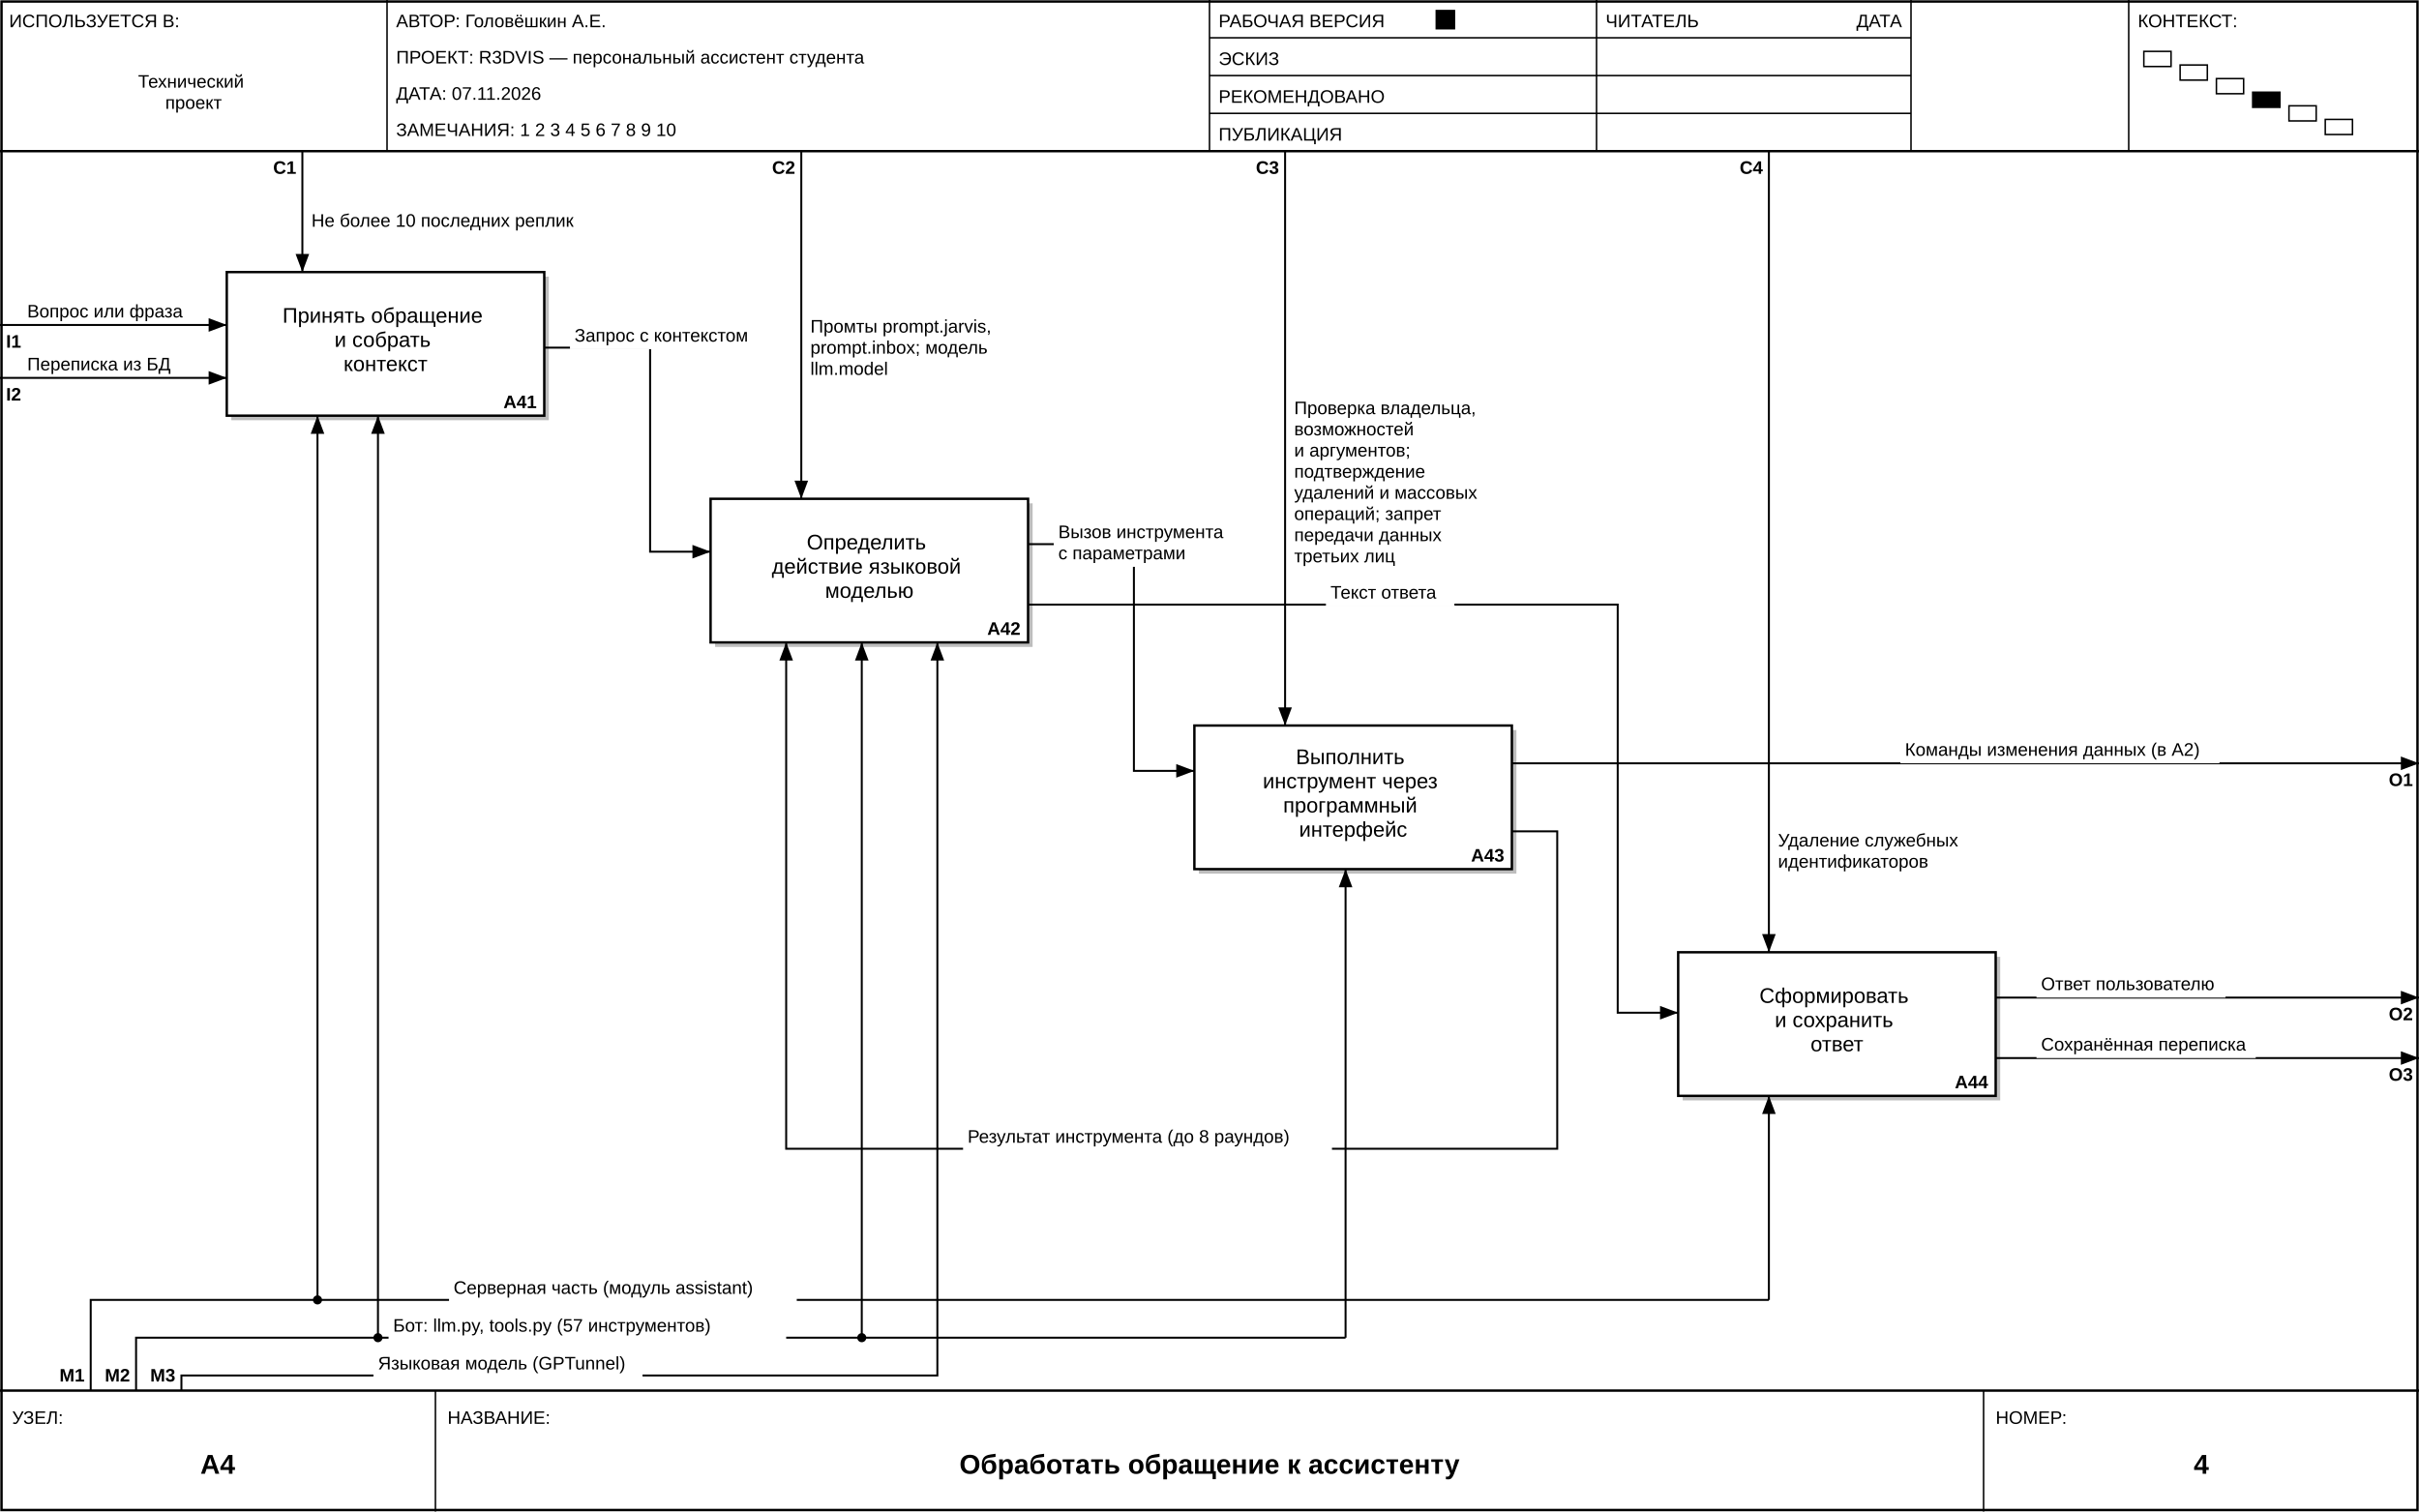
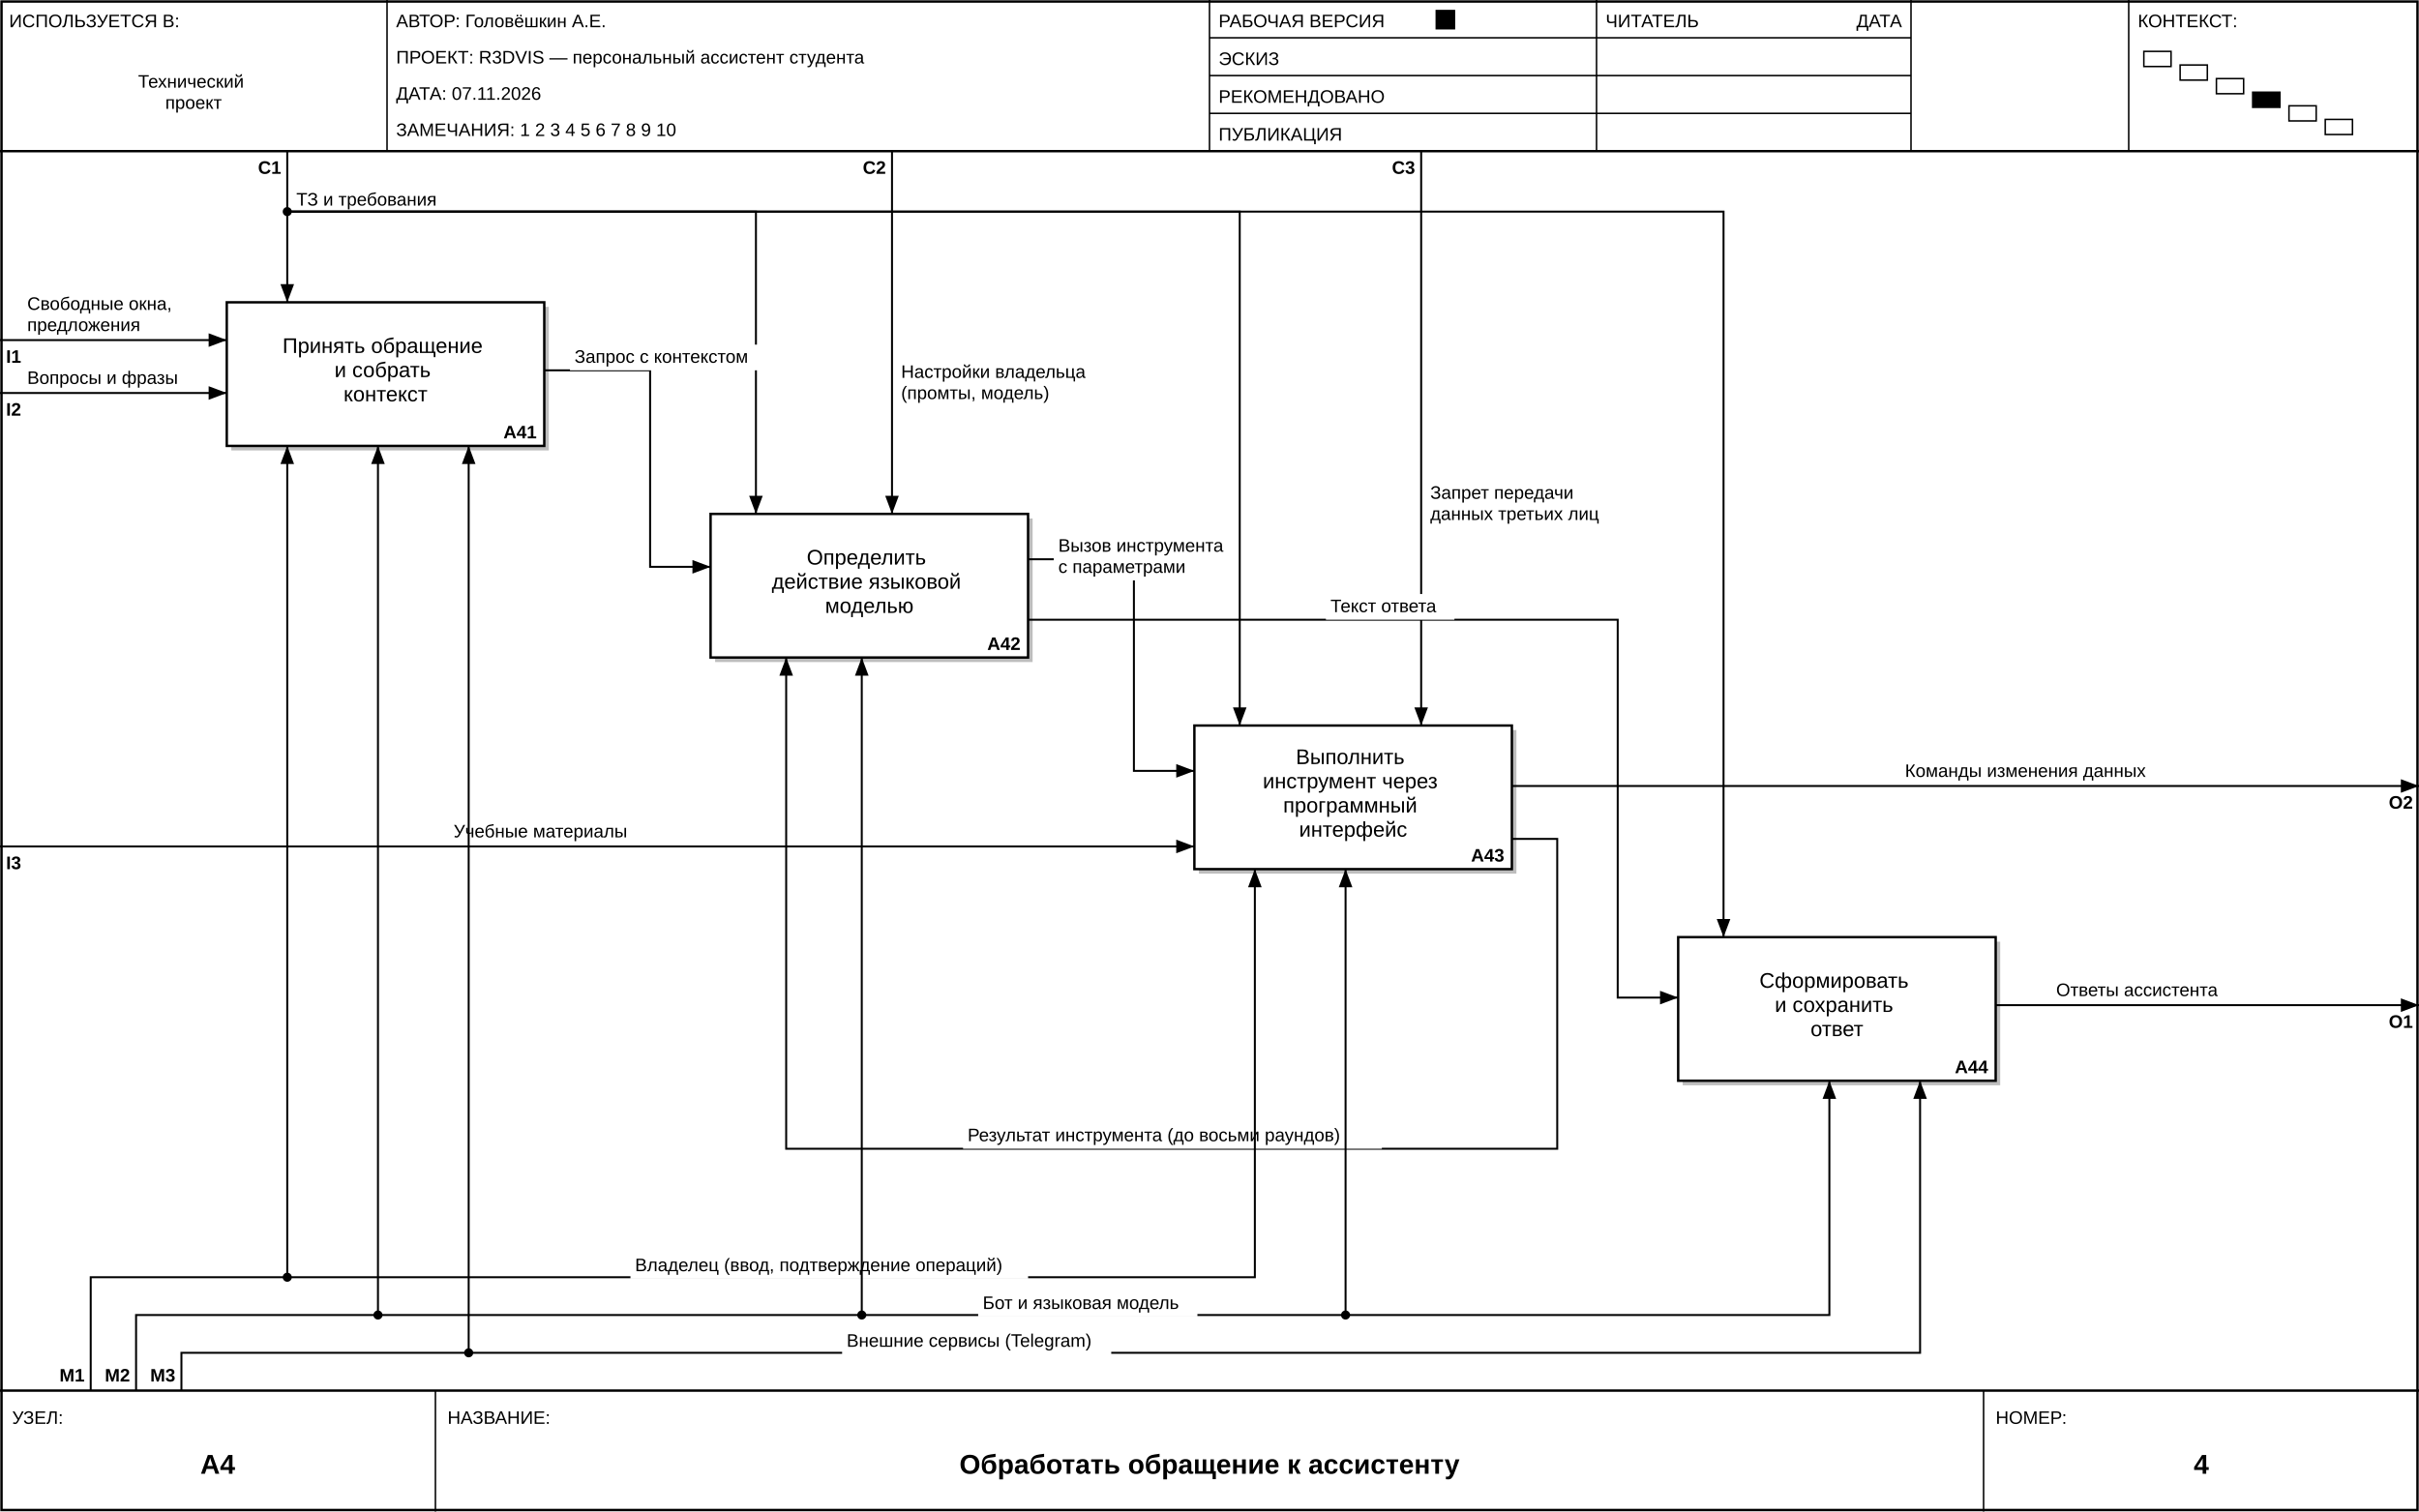
<svg xmlns="http://www.w3.org/2000/svg" width="1600" height="1000" viewBox="0 0 1600 1000">
  <rect width="1600" height="1000" fill="#fff" />
-   <rect x="153" y="183" width="210" height="95" fill="#bdbdbd" />
-   <rect x="150" y="180" width="210" height="95" fill="#fff" stroke="#000" stroke-width="1.6" />
-   <text x="255.0" y="213.5" font-size="14" text-anchor="middle" font-weight="normal" font-family="'Liberation Sans', Arial, sans-serif">
+   <rect x="153" y="203" width="210" height="95" fill="#bdbdbd" />
+   <rect x="150" y="200" width="210" height="95" fill="#fff" stroke="#000" stroke-width="1.6" />
+   <text x="255.0" y="233.5" font-size="14" text-anchor="middle" font-weight="normal" font-family="'Liberation Sans', Arial, sans-serif">
    <tspan x="255.0" dy="0">Принять обращение</tspan>
    <tspan x="255.0" dy="16">и собрать</tspan>
    <tspan x="255.0" dy="16">контекст</tspan>
  </text>
-   <text x="355" y="270" font-size="12" text-anchor="end" font-weight="bold" font-family="'Liberation Sans', Arial, sans-serif">
+   <text x="355" y="290" font-size="12" text-anchor="end" font-weight="bold" font-family="'Liberation Sans', Arial, sans-serif">
    <tspan x="355" dy="0">A41</tspan>
  </text>
-   <rect x="473" y="333" width="210" height="95" fill="#bdbdbd" />
-   <rect x="470" y="330" width="210" height="95" fill="#fff" stroke="#000" stroke-width="1.6" />
-   <text x="575.0" y="363.5" font-size="14" text-anchor="middle" font-weight="normal" font-family="'Liberation Sans', Arial, sans-serif">
+   <rect x="473" y="343" width="210" height="95" fill="#bdbdbd" />
+   <rect x="470" y="340" width="210" height="95" fill="#fff" stroke="#000" stroke-width="1.6" />
+   <text x="575.0" y="373.5" font-size="14" text-anchor="middle" font-weight="normal" font-family="'Liberation Sans', Arial, sans-serif">
    <tspan x="575.0" dy="0">Определить</tspan>
    <tspan x="575.0" dy="16">действие языковой</tspan>
    <tspan x="575.0" dy="16">моделью</tspan>
  </text>
-   <text x="675" y="420" font-size="12" text-anchor="end" font-weight="bold" font-family="'Liberation Sans', Arial, sans-serif">
+   <text x="675" y="430" font-size="12" text-anchor="end" font-weight="bold" font-family="'Liberation Sans', Arial, sans-serif">
    <tspan x="675" dy="0">A42</tspan>
  </text>
  <rect x="793" y="483" width="210" height="95" fill="#bdbdbd" />
  <rect x="790" y="480" width="210" height="95" fill="#fff" stroke="#000" stroke-width="1.6" />
  <text x="895.0" y="505.5" font-size="14" text-anchor="middle" font-weight="normal" font-family="'Liberation Sans', Arial, sans-serif">
    <tspan x="895.0" dy="0">Выполнить</tspan>
    <tspan x="895.0" dy="16">инструмент через</tspan>
    <tspan x="895.0" dy="16">программный</tspan>
    <tspan x="895.0" dy="16">интерфейс</tspan>
  </text>
  <text x="995" y="570" font-size="12" text-anchor="end" font-weight="bold" font-family="'Liberation Sans', Arial, sans-serif">
    <tspan x="995" dy="0">A43</tspan>
  </text>
-   <rect x="1113" y="633" width="210" height="95" fill="#bdbdbd" />
-   <rect x="1110" y="630" width="210" height="95" fill="#fff" stroke="#000" stroke-width="1.6" />
-   <text x="1215.0" y="663.5" font-size="14" text-anchor="middle" font-weight="normal" font-family="'Liberation Sans', Arial, sans-serif">
+   <rect x="1113" y="623" width="210" height="95" fill="#bdbdbd" />
+   <rect x="1110" y="620" width="210" height="95" fill="#fff" stroke="#000" stroke-width="1.6" />
+   <text x="1215.0" y="653.5" font-size="14" text-anchor="middle" font-weight="normal" font-family="'Liberation Sans', Arial, sans-serif">
    <tspan x="1215.0" dy="0">Сформировать</tspan>
    <tspan x="1215.0" dy="16">и сохранить</tspan>
    <tspan x="1215.0" dy="16">ответ</tspan>
  </text>
-   <text x="1315" y="720" font-size="12" text-anchor="end" font-weight="bold" font-family="'Liberation Sans', Arial, sans-serif">
+   <text x="1315" y="710" font-size="12" text-anchor="end" font-weight="bold" font-family="'Liberation Sans', Arial, sans-serif">
    <tspan x="1315" dy="0">A44</tspan>
  </text>
-   <polyline points="200,100 200,180" fill="none" stroke="#000" stroke-width="1.3" />
-   <polygon points="200,180 195.5,168 204.5,168" fill="#000" />
-   <text x="196" y="115" font-size="12" text-anchor="end" font-weight="bold" font-family="'Liberation Sans', Arial, sans-serif">
-     <tspan x="196" dy="0">C1</tspan>
-   </text>
-   <rect x="203" y="138" width="191" height="17" fill="#fff" />
-   <text x="206" y="150" font-size="12" text-anchor="start" font-weight="normal" font-family="'Liberation Sans', Arial, sans-serif">
-     <tspan x="206" dy="0">Не более 10 последних реплик</tspan>
-   </text>
-   <polyline points="530,100 530,330" fill="none" stroke="#000" stroke-width="1.3" />
-   <polygon points="530,330 525.5,318 534.5,318" fill="#000" />
-   <text x="526" y="115" font-size="12" text-anchor="end" font-weight="bold" font-family="'Liberation Sans', Arial, sans-serif">
-     <tspan x="526" dy="0">C2</tspan>
-   </text>
-   <rect x="533" y="208" width="145" height="45" fill="#fff" />
-   <text x="536" y="220" font-size="12" text-anchor="start" font-weight="normal" font-family="'Liberation Sans', Arial, sans-serif">
-     <tspan x="536" dy="0">Промты prompt.jarvis,</tspan>
-     <tspan x="536" dy="14">prompt.inbox; модель</tspan>
-     <tspan x="536" dy="14">llm.model</tspan>
-   </text>
-   <polyline points="850,100 850,480" fill="none" stroke="#000" stroke-width="1.3" />
-   <polygon points="850,480 845.5,468 854.5,468" fill="#000" />
-   <text x="846" y="115" font-size="12" text-anchor="end" font-weight="bold" font-family="'Liberation Sans', Arial, sans-serif">
-     <tspan x="846" dy="0">C3</tspan>
-   </text>
-   <rect x="853" y="262" width="135" height="115" fill="#fff" />
-   <text x="856" y="274" font-size="12" text-anchor="start" font-weight="normal" font-family="'Liberation Sans', Arial, sans-serif">
-     <tspan x="856" dy="0">Проверка владельца,</tspan>
-     <tspan x="856" dy="14">возможностей</tspan>
-     <tspan x="856" dy="14">и аргументов;</tspan>
-     <tspan x="856" dy="14">подтверждение</tspan>
-     <tspan x="856" dy="14">удалений и массовых</tspan>
-     <tspan x="856" dy="14">операций; запрет</tspan>
-     <tspan x="856" dy="14">передачи данных</tspan>
-     <tspan x="856" dy="14">третьих лиц</tspan>
-   </text>
-   <polyline points="1170,100 1170,630" fill="none" stroke="#000" stroke-width="1.3" />
-   <polygon points="1170,630 1165.5,618 1174.5,618" fill="#000" />
-   <text x="1166" y="115" font-size="12" text-anchor="end" font-weight="bold" font-family="'Liberation Sans', Arial, sans-serif">
-     <tspan x="1166" dy="0">C4</tspan>
-   </text>
-   <rect x="1173" y="548" width="125" height="31" fill="#fff" />
-   <text x="1176" y="560" font-size="12" text-anchor="start" font-weight="normal" font-family="'Liberation Sans', Arial, sans-serif">
-     <tspan x="1176" dy="0">Удаление служебных</tspan>
-     <tspan x="1176" dy="14">идентификаторов</tspan>
-   </text>
-   <polyline points="0,215 150,215" fill="none" stroke="#000" stroke-width="1.3" />
-   <polygon points="150,215 138,210.5 138,219.5" fill="#000" />
-   <text x="4" y="230" font-size="12" text-anchor="start" font-weight="bold" font-family="'Liberation Sans', Arial, sans-serif">
+   <polyline points="190,100 190,200" fill="none" stroke="#000" stroke-width="1.3" />
+   <polygon points="190,200 185.5,188 194.5,188" fill="#000" />
+   <text x="186" y="115" font-size="12" text-anchor="end" font-weight="bold" font-family="'Liberation Sans', Arial, sans-serif">
+     <tspan x="186" dy="0">C1</tspan>
+   </text>
+   <polyline points="190,140 500,140 500,340" fill="none" stroke="#000" stroke-width="1.3" />
+   <polygon points="500,340 495.5,328 504.5,328" fill="#000" />
+   <polyline points="190,140 820,140 820,480" fill="none" stroke="#000" stroke-width="1.3" />
+   <polygon points="820,480 815.5,468 824.5,468" fill="#000" />
+   <polyline points="190,140 1140,140 1140,620" fill="none" stroke="#000" stroke-width="1.3" />
+   <polygon points="1140,620 1135.5,608 1144.5,608" fill="#000" />
+   <circle cx="190" cy="140" r="3" fill="#000" />
+   <text x="196" y="136" font-size="12" text-anchor="start" font-weight="normal" font-family="'Liberation Sans', Arial, sans-serif">
+     <tspan x="196" dy="0">ТЗ и требования</tspan>
+   </text>
+   <polyline points="590,100 590,340" fill="none" stroke="#000" stroke-width="1.3" />
+   <polygon points="590,340 585.5,328 594.5,328" fill="#000" />
+   <text x="586" y="115" font-size="12" text-anchor="end" font-weight="bold" font-family="'Liberation Sans', Arial, sans-serif">
+     <tspan x="586" dy="0">C2</tspan>
+   </text>
+   <rect x="593" y="238" width="131" height="31" fill="#fff" />
+   <text x="596" y="250" font-size="12" text-anchor="start" font-weight="normal" font-family="'Liberation Sans', Arial, sans-serif">
+     <tspan x="596" dy="0">Настройки владельца</tspan>
+     <tspan x="596" dy="14">(промты, модель)</tspan>
+   </text>
+   <polyline points="940,100 940,480" fill="none" stroke="#000" stroke-width="1.3" />
+   <polygon points="940,480 935.5,468 944.5,468" fill="#000" />
+   <text x="936" y="115" font-size="12" text-anchor="end" font-weight="bold" font-family="'Liberation Sans', Arial, sans-serif">
+     <tspan x="936" dy="0">C3</tspan>
+   </text>
+   <rect x="943" y="318" width="125" height="31" fill="#fff" />
+   <text x="946" y="330" font-size="12" text-anchor="start" font-weight="normal" font-family="'Liberation Sans', Arial, sans-serif">
+     <tspan x="946" dy="0">Запрет передачи</tspan>
+     <tspan x="946" dy="14">данных третьих лиц</tspan>
+   </text>
+   <polyline points="0,225 150,225" fill="none" stroke="#000" stroke-width="1.3" />
+   <polygon points="150,225 138,220.5 138,229.5" fill="#000" />
+   <text x="4" y="240" font-size="12" text-anchor="start" font-weight="bold" font-family="'Liberation Sans', Arial, sans-serif">
    <tspan x="4" dy="0">I1</tspan>
  </text>
-   <text x="18" y="210" font-size="12" text-anchor="start" font-weight="normal" font-family="'Liberation Sans', Arial, sans-serif">
-     <tspan x="18" dy="0">Вопрос или фраза</tspan>
-   </text>
-   <polyline points="0,250 150,250" fill="none" stroke="#000" stroke-width="1.3" />
-   <polygon points="150,250 138,245.5 138,254.5" fill="#000" />
-   <text x="4" y="265" font-size="12" text-anchor="start" font-weight="bold" font-family="'Liberation Sans', Arial, sans-serif">
+   <text x="18" y="205" font-size="12" text-anchor="start" font-weight="normal" font-family="'Liberation Sans', Arial, sans-serif">
+     <tspan x="18" dy="0">Свободные окна,</tspan>
+     <tspan x="18" dy="14">предложения</tspan>
+   </text>
+   <polyline points="0,260 150,260" fill="none" stroke="#000" stroke-width="1.3" />
+   <polygon points="150,260 138,255.5 138,264.5" fill="#000" />
+   <text x="4" y="275" font-size="12" text-anchor="start" font-weight="bold" font-family="'Liberation Sans', Arial, sans-serif">
    <tspan x="4" dy="0">I2</tspan>
  </text>
-   <text x="18" y="245" font-size="12" text-anchor="start" font-weight="normal" font-family="'Liberation Sans', Arial, sans-serif">
-     <tspan x="18" dy="0">Переписка из БД</tspan>
-   </text>
-   <polyline points="360,230 430,230 430,365 470,365" fill="none" stroke="#000" stroke-width="1.3" />
-   <polygon points="470,365 458,360.5 458,369.5" fill="#000" />
-   <rect x="377" y="214" width="131" height="17" fill="#fff" />
-   <text x="380" y="226" font-size="12" text-anchor="start" font-weight="normal" font-family="'Liberation Sans', Arial, sans-serif">
+   <text x="18" y="254" font-size="12" text-anchor="start" font-weight="normal" font-family="'Liberation Sans', Arial, sans-serif">
+     <tspan x="18" dy="0">Вопросы и фразы</tspan>
+   </text>
+   <polyline points="0,560 790,560" fill="none" stroke="#000" stroke-width="1.3" />
+   <polygon points="790,560 778,555.5 778,564.5" fill="#000" />
+   <text x="4" y="575" font-size="12" text-anchor="start" font-weight="bold" font-family="'Liberation Sans', Arial, sans-serif">
+     <tspan x="4" dy="0">I3</tspan>
+   </text>
+   <text x="300" y="554" font-size="12" text-anchor="start" font-weight="normal" font-family="'Liberation Sans', Arial, sans-serif">
+     <tspan x="300" dy="0">Учебные материалы</tspan>
+   </text>
+   <polyline points="360,245 430,245 430,375 470,375" fill="none" stroke="#000" stroke-width="1.3" />
+   <polygon points="470,375 458,370.5 458,379.5" fill="#000" />
+   <rect x="377" y="228" width="131" height="17" fill="#fff" />
+   <text x="380" y="240" font-size="12" text-anchor="start" font-weight="normal" font-family="'Liberation Sans', Arial, sans-serif">
    <tspan x="380" dy="0">Запрос с контекстом</tspan>
  </text>
-   <polyline points="680,360 750,360 750,510 790,510" fill="none" stroke="#000" stroke-width="1.3" />
+   <polyline points="680,370 750,370 750,510 790,510" fill="none" stroke="#000" stroke-width="1.3" />
  <polygon points="790,510 778,505.5 778,514.5" fill="#000" />
-   <rect x="697" y="344" width="118" height="31" fill="#fff" />
-   <text x="700" y="356" font-size="12" text-anchor="start" font-weight="normal" font-family="'Liberation Sans', Arial, sans-serif">
+   <rect x="697" y="353" width="118" height="31" fill="#fff" />
+   <text x="700" y="365" font-size="12" text-anchor="start" font-weight="normal" font-family="'Liberation Sans', Arial, sans-serif">
    <tspan x="700" dy="0">Вызов инструмента</tspan>
    <tspan x="700" dy="14">с параметрами</tspan>
  </text>
-   <polyline points="680,400 1070,400 1070,670 1110,670" fill="none" stroke="#000" stroke-width="1.3" />
-   <polygon points="1110,670 1098,665.5 1098,674.5" fill="#000" />
-   <rect x="877" y="384" width="85" height="17" fill="#fff" />
-   <text x="880" y="396" font-size="12" text-anchor="start" font-weight="normal" font-family="'Liberation Sans', Arial, sans-serif">
+   <polyline points="680,410 1070,410 1070,660 1110,660" fill="none" stroke="#000" stroke-width="1.3" />
+   <polygon points="1110,660 1098,655.5 1098,664.5" fill="#000" />
+   <rect x="877" y="393" width="85" height="17" fill="#fff" />
+   <text x="880" y="405" font-size="12" text-anchor="start" font-weight="normal" font-family="'Liberation Sans', Arial, sans-serif">
    <tspan x="880" dy="0">Текст ответа</tspan>
  </text>
-   <polyline points="1000,550 1030,550 1030,760 520,760 520,425" fill="none" stroke="#000" stroke-width="1.3" />
-   <polygon points="520,425 515.5,437 524.5,437" fill="#000" />
-   <rect x="637" y="744" width="244" height="17" fill="#fff" />
-   <text x="640" y="756" font-size="12" text-anchor="start" font-weight="normal" font-family="'Liberation Sans', Arial, sans-serif">
-     <tspan x="640" dy="0">Результат инструмента (до 8 раундов)</tspan>
-   </text>
-   <polyline points="1000,505 1600,505" fill="none" stroke="#000" stroke-width="1.3" />
-   <polygon points="1600,505 1588,500.5 1588,509.5" fill="#000" />
-   <text x="1596" y="520" font-size="12" text-anchor="end" font-weight="bold" font-family="'Liberation Sans', Arial, sans-serif">
+   <polyline points="1000,555 1030,555 1030,760 520,760 520,435" fill="none" stroke="#000" stroke-width="1.3" />
+   <polygon points="520,435 515.5,447 524.5,447" fill="#000" />
+   <rect x="637" y="743" width="277" height="17" fill="#fff" />
+   <text x="640" y="755" font-size="12" text-anchor="start" font-weight="normal" font-family="'Liberation Sans', Arial, sans-serif">
+     <tspan x="640" dy="0">Результат инструмента (до восьми раундов)</tspan>
+   </text>
+   <polyline points="1320,665 1600,665" fill="none" stroke="#000" stroke-width="1.3" />
+   <polygon points="1600,665 1588,660.5 1588,669.5" fill="#000" />
+   <text x="1596" y="680" font-size="12" text-anchor="end" font-weight="bold" font-family="'Liberation Sans', Arial, sans-serif">
    <tspan x="1596" dy="0">O1</tspan>
  </text>
-   <rect x="1257" y="488" width="211" height="17" fill="#fff" />
-   <text x="1260" y="500" font-size="12" text-anchor="start" font-weight="normal" font-family="'Liberation Sans', Arial, sans-serif">
-     <tspan x="1260" dy="0">Команды изменения данных (в A2)</tspan>
-   </text>
-   <polyline points="1320,660 1600,660" fill="none" stroke="#000" stroke-width="1.3" />
-   <polygon points="1600,660 1588,655.5 1588,664.5" fill="#000" />
-   <text x="1596" y="675" font-size="12" text-anchor="end" font-weight="bold" font-family="'Liberation Sans', Arial, sans-serif">
+   <rect x="1357" y="647" width="118" height="17" fill="#fff" />
+   <text x="1360" y="659" font-size="12" text-anchor="start" font-weight="normal" font-family="'Liberation Sans', Arial, sans-serif">
+     <tspan x="1360" dy="0">Ответы ассистента</tspan>
+   </text>
+   <polyline points="1000,520 1600,520" fill="none" stroke="#000" stroke-width="1.3" />
+   <polygon points="1600,520 1588,515.5 1588,524.5" fill="#000" />
+   <text x="1596" y="535" font-size="12" text-anchor="end" font-weight="bold" font-family="'Liberation Sans', Arial, sans-serif">
    <tspan x="1596" dy="0">O2</tspan>
  </text>
-   <rect x="1347" y="643" width="125" height="17" fill="#fff" />
-   <text x="1350" y="655" font-size="12" text-anchor="start" font-weight="normal" font-family="'Liberation Sans', Arial, sans-serif">
-     <tspan x="1350" dy="0">Ответ пользователю</tspan>
-   </text>
-   <polyline points="1320,700 1600,700" fill="none" stroke="#000" stroke-width="1.3" />
-   <polygon points="1600,700 1588,695.5 1588,704.5" fill="#000" />
-   <text x="1596" y="715" font-size="12" text-anchor="end" font-weight="bold" font-family="'Liberation Sans', Arial, sans-serif">
-     <tspan x="1596" dy="0">O3</tspan>
-   </text>
-   <rect x="1347" y="683" width="145" height="17" fill="#fff" />
-   <text x="1350" y="695" font-size="12" text-anchor="start" font-weight="normal" font-family="'Liberation Sans', Arial, sans-serif">
-     <tspan x="1350" dy="0">Сохранённая переписка</tspan>
-   </text>
-   <polyline points="60,920 60,860 1170,860" fill="none" stroke="#000" stroke-width="1.3" />
+   <rect x="1257" y="502" width="164" height="17" fill="#fff" />
+   <text x="1260" y="514" font-size="12" text-anchor="start" font-weight="normal" font-family="'Liberation Sans', Arial, sans-serif">
+     <tspan x="1260" dy="0">Команды изменения данных</tspan>
+   </text>
+   <polyline points="60,920 60,845 830,845 830,575" fill="none" stroke="#000" stroke-width="1.3" />
+   <polygon points="830,575 825.5,587 834.5,587" fill="#000" />
  <text x="56" y="914" font-size="12" text-anchor="end" font-weight="bold" font-family="'Liberation Sans', Arial, sans-serif">
    <tspan x="56" dy="0">M1</tspan>
  </text>
-   <polyline points="210,860 210,275" fill="none" stroke="#000" stroke-width="1.3" />
-   <polygon points="210,275 205.5,287 214.5,287" fill="#000" />
-   <circle cx="210" cy="860" r="3" fill="#000" />
-   <polyline points="1170,860 1170,725" fill="none" stroke="#000" stroke-width="1.3" />
-   <polygon points="1170,725 1165.5,737 1174.5,737" fill="#000" />
-   <rect x="297" y="844" width="230" height="17" fill="#fff" />
-   <text x="300" y="856" font-size="12" text-anchor="start" font-weight="normal" font-family="'Liberation Sans', Arial, sans-serif">
-     <tspan x="300" dy="0">Серверная часть (модуль assistant)</tspan>
-   </text>
-   <polyline points="90,920 90,885 890,885" fill="none" stroke="#000" stroke-width="1.3" />
+   <polyline points="190,845 190,295" fill="none" stroke="#000" stroke-width="1.3" />
+   <polygon points="190,295 185.5,307 194.5,307" fill="#000" />
+   <circle cx="190" cy="845" r="3" fill="#000" />
+   <rect x="417" y="829" width="263" height="17" fill="#fff" />
+   <text x="420" y="841" font-size="12" text-anchor="start" font-weight="normal" font-family="'Liberation Sans', Arial, sans-serif">
+     <tspan x="420" dy="0">Владелец (ввод, подтверждение операций)</tspan>
+   </text>
+   <polyline points="90,920 90,870 1210,870 1210,715" fill="none" stroke="#000" stroke-width="1.3" />
+   <polygon points="1210,715 1205.5,727 1214.5,727" fill="#000" />
  <text x="86" y="914" font-size="12" text-anchor="end" font-weight="bold" font-family="'Liberation Sans', Arial, sans-serif">
    <tspan x="86" dy="0">M2</tspan>
  </text>
-   <polyline points="250,885 250,275" fill="none" stroke="#000" stroke-width="1.3" />
-   <polygon points="250,275 245.5,287 254.5,287" fill="#000" />
-   <circle cx="250" cy="885" r="3" fill="#000" />
-   <polyline points="570,885 570,425" fill="none" stroke="#000" stroke-width="1.3" />
-   <polygon points="570,425 565.5,437 574.5,437" fill="#000" />
-   <circle cx="570" cy="885" r="3" fill="#000" />
-   <polyline points="890,885 890,575" fill="none" stroke="#000" stroke-width="1.3" />
+   <polyline points="250,870 250,295" fill="none" stroke="#000" stroke-width="1.3" />
+   <polygon points="250,295 245.5,307 254.5,307" fill="#000" />
+   <circle cx="250" cy="870" r="3" fill="#000" />
+   <polyline points="570,870 570,435" fill="none" stroke="#000" stroke-width="1.3" />
+   <polygon points="570,435 565.5,447 574.5,447" fill="#000" />
+   <circle cx="570" cy="870" r="3" fill="#000" />
+   <polyline points="890,870 890,575" fill="none" stroke="#000" stroke-width="1.3" />
  <polygon points="890,575 885.5,587 894.5,587" fill="#000" />
-   <rect x="257" y="869" width="263" height="17" fill="#fff" />
-   <text x="260" y="881" font-size="12" text-anchor="start" font-weight="normal" font-family="'Liberation Sans', Arial, sans-serif">
-     <tspan x="260" dy="0">Бот: llm.py, tools.py (57 инструментов)</tspan>
-   </text>
-   <polyline points="120,920 120,910 620,910 620,425" fill="none" stroke="#000" stroke-width="1.3" />
-   <polygon points="620,425 615.5,437 624.5,437" fill="#000" />
+   <circle cx="890" cy="870" r="3" fill="#000" />
+   <rect x="647" y="854" width="145" height="17" fill="#fff" />
+   <text x="650" y="866" font-size="12" text-anchor="start" font-weight="normal" font-family="'Liberation Sans', Arial, sans-serif">
+     <tspan x="650" dy="0">Бот и языковая модель</tspan>
+   </text>
+   <polyline points="120,920 120,895 1270,895 1270,715" fill="none" stroke="#000" stroke-width="1.3" />
+   <polygon points="1270,715 1265.5,727 1274.5,727" fill="#000" />
  <text x="116" y="914" font-size="12" text-anchor="end" font-weight="bold" font-family="'Liberation Sans', Arial, sans-serif">
    <tspan x="116" dy="0">M3</tspan>
  </text>
-   <rect x="247" y="894" width="178" height="17" fill="#fff" />
-   <text x="250" y="906" font-size="12" text-anchor="start" font-weight="normal" font-family="'Liberation Sans', Arial, sans-serif">
-     <tspan x="250" dy="0">Языковая модель (GPTunnel)</tspan>
+   <polyline points="310,895 310,295" fill="none" stroke="#000" stroke-width="1.3" />
+   <polygon points="310,295 305.5,307 314.5,307" fill="#000" />
+   <circle cx="310" cy="895" r="3" fill="#000" />
+   <rect x="557" y="879" width="178" height="17" fill="#fff" />
+   <text x="560" y="891" font-size="12" text-anchor="start" font-weight="normal" font-family="'Liberation Sans', Arial, sans-serif">
+     <tspan x="560" dy="0">Внешние сервисы (Telegram)</tspan>
  </text>
  <rect x="1" y="1" width="1598" height="998" fill="none" stroke="#000" stroke-width="1.6" />
  <line x1="0" y1="100" x2="1600" y2="100" stroke="#000" stroke-width="1.6" />
  <line x1="0" y1="920" x2="1600" y2="920" stroke="#000" stroke-width="1.6" />
  <line x1="256" y1="0" x2="256" y2="100" stroke="#000" stroke-width="1" />
  <line x1="800" y1="0" x2="800" y2="100" stroke="#000" stroke-width="1" />
  <line x1="1056" y1="0" x2="1056" y2="100" stroke="#000" stroke-width="1" />
  <line x1="1264" y1="0" x2="1264" y2="100" stroke="#000" stroke-width="1" />
  <line x1="1408" y1="0" x2="1408" y2="100" stroke="#000" stroke-width="1" />
  <line x1="800" y1="25" x2="1264" y2="25" stroke="#000" stroke-width="1" />
  <line x1="800" y1="50" x2="1264" y2="50" stroke="#000" stroke-width="1" />
  <line x1="800" y1="75" x2="1264" y2="75" stroke="#000" stroke-width="1" />
  <text x="6" y="18" font-size="12" text-anchor="start" font-weight="normal" font-family="'Liberation Sans', Arial, sans-serif">
    <tspan x="6" dy="0">ИСПОЛЬЗУЕТСЯ В:</tspan>
  </text>
  <text x="128.0" y="58" font-size="12" text-anchor="middle" font-weight="normal" font-family="'Liberation Sans', Arial, sans-serif">
    <tspan x="128.0" dy="0">Технический</tspan>
    <tspan x="128.0" dy="14">проект</tspan>
  </text>
  <text x="262" y="18" font-size="12" text-anchor="start" font-weight="normal" font-family="'Liberation Sans', Arial, sans-serif">
    <tspan x="262" dy="0">АВТОР:  Головёшкин А.Е.</tspan>
  </text>
  <text x="262" y="42" font-size="12" text-anchor="start" font-weight="normal" font-family="'Liberation Sans', Arial, sans-serif">
    <tspan x="262" dy="0">ПРОЕКТ: R3DVIS — персональный ассистент студента</tspan>
  </text>
  <text x="262" y="66" font-size="12" text-anchor="start" font-weight="normal" font-family="'Liberation Sans', Arial, sans-serif">
    <tspan x="262" dy="0">ДАТА:      07.11.2026</tspan>
  </text>
  <text x="262" y="90" font-size="12" text-anchor="start" font-weight="normal" font-family="'Liberation Sans', Arial, sans-serif">
    <tspan x="262" dy="0">ЗАМЕЧАНИЯ: 1 2 3 4 5 6 7 8 9 10</tspan>
  </text>
  <text x="806" y="18" font-size="12" text-anchor="start" font-weight="normal" font-family="'Liberation Sans', Arial, sans-serif">
    <tspan x="806" dy="0">РАБОЧАЯ ВЕРСИЯ</tspan>
  </text>
  <text x="806" y="43" font-size="12" text-anchor="start" font-weight="normal" font-family="'Liberation Sans', Arial, sans-serif">
    <tspan x="806" dy="0">ЭСКИЗ</tspan>
  </text>
  <text x="806" y="68" font-size="12" text-anchor="start" font-weight="normal" font-family="'Liberation Sans', Arial, sans-serif">
    <tspan x="806" dy="0">РЕКОМЕНДОВАНО</tspan>
  </text>
  <text x="806" y="93" font-size="12" text-anchor="start" font-weight="normal" font-family="'Liberation Sans', Arial, sans-serif">
    <tspan x="806" dy="0">ПУБЛИКАЦИЯ</tspan>
  </text>
  <rect x="950" y="7" width="12" height="12" fill="#000" stroke="#000" stroke-width="1" />
  <text x="1062" y="18" font-size="12" text-anchor="start" font-weight="normal" font-family="'Liberation Sans', Arial, sans-serif">
    <tspan x="1062" dy="0">ЧИТАТЕЛЬ</tspan>
  </text>
  <text x="1258" y="18" font-size="12" text-anchor="end" font-weight="normal" font-family="'Liberation Sans', Arial, sans-serif">
    <tspan x="1258" dy="0">ДАТА</tspan>
  </text>
  <text x="1414" y="18" font-size="12" text-anchor="start" font-weight="normal" font-family="'Liberation Sans', Arial, sans-serif">
    <tspan x="1414" dy="0">КОНТЕКСТ:</tspan>
  </text>
  <rect x="1418" y="34" width="18" height="10" fill="none" stroke="#000" stroke-width="1" />
  <rect x="1442" y="43" width="18" height="10" fill="none" stroke="#000" stroke-width="1" />
  <rect x="1466" y="52" width="18" height="10" fill="none" stroke="#000" stroke-width="1" />
  <rect x="1490" y="61" width="18" height="10" fill="#000" stroke="#000" stroke-width="1" />
  <rect x="1514" y="70" width="18" height="10" fill="none" stroke="#000" stroke-width="1" />
  <rect x="1538" y="79" width="18" height="10" fill="none" stroke="#000" stroke-width="1" />
  <line x1="288" y1="920" x2="288" y2="1000" stroke="#000" stroke-width="1" />
  <line x1="1312" y1="920" x2="1312" y2="1000" stroke="#000" stroke-width="1" />
  <text x="8" y="942" font-size="12" text-anchor="start" font-weight="normal" font-family="'Liberation Sans', Arial, sans-serif">
    <tspan x="8" dy="0">УЗЕЛ:</tspan>
  </text>
  <text x="144" y="975" font-size="18" text-anchor="middle" font-weight="bold" font-family="'Liberation Sans', Arial, sans-serif">
    <tspan x="144" dy="0">A4</tspan>
  </text>
  <text x="296" y="942" font-size="12" text-anchor="start" font-weight="normal" font-family="'Liberation Sans', Arial, sans-serif">
    <tspan x="296" dy="0">НАЗВАНИЕ:</tspan>
  </text>
  <text x="800.0" y="975" font-size="18" text-anchor="middle" font-weight="bold" font-family="'Liberation Sans', Arial, sans-serif">
    <tspan x="800.0" dy="0">Обработать обращение к ассистенту</tspan>
  </text>
  <text x="1320" y="942" font-size="12" text-anchor="start" font-weight="normal" font-family="'Liberation Sans', Arial, sans-serif">
    <tspan x="1320" dy="0">НОМЕР:</tspan>
  </text>
  <text x="1456" y="975" font-size="18" text-anchor="middle" font-weight="bold" font-family="'Liberation Sans', Arial, sans-serif">
    <tspan x="1456" dy="0">4</tspan>
  </text>
</svg>
